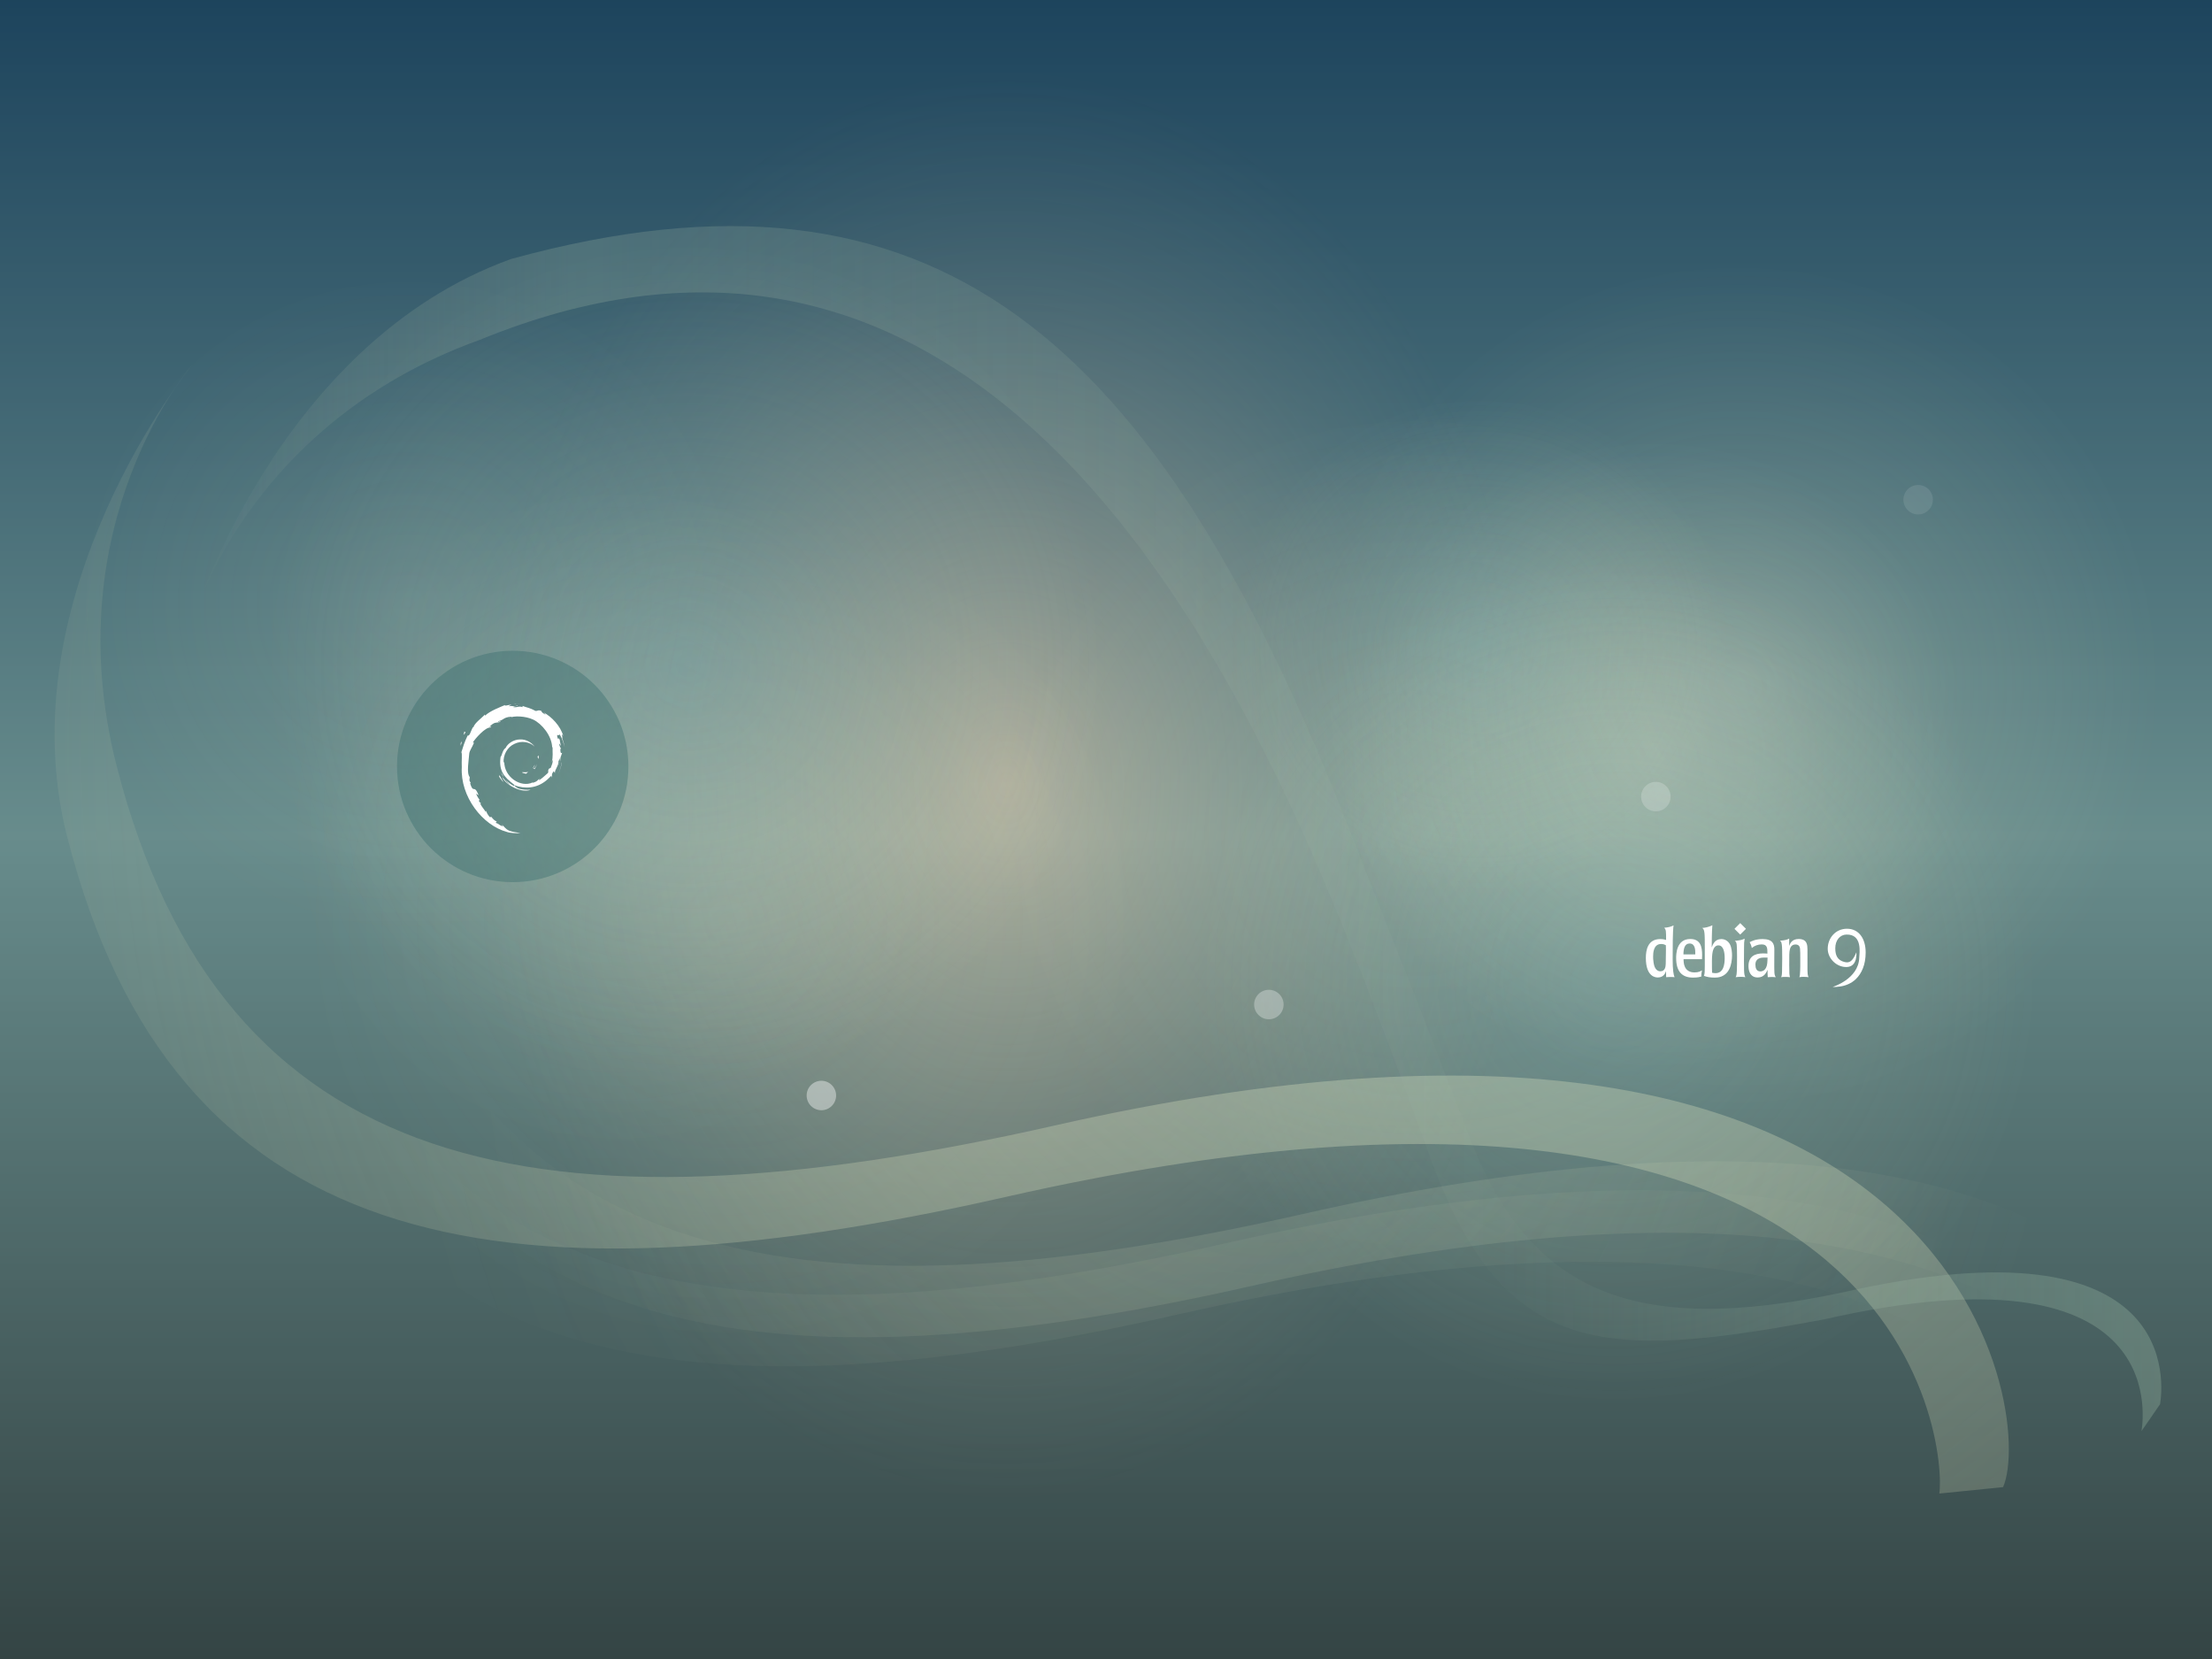
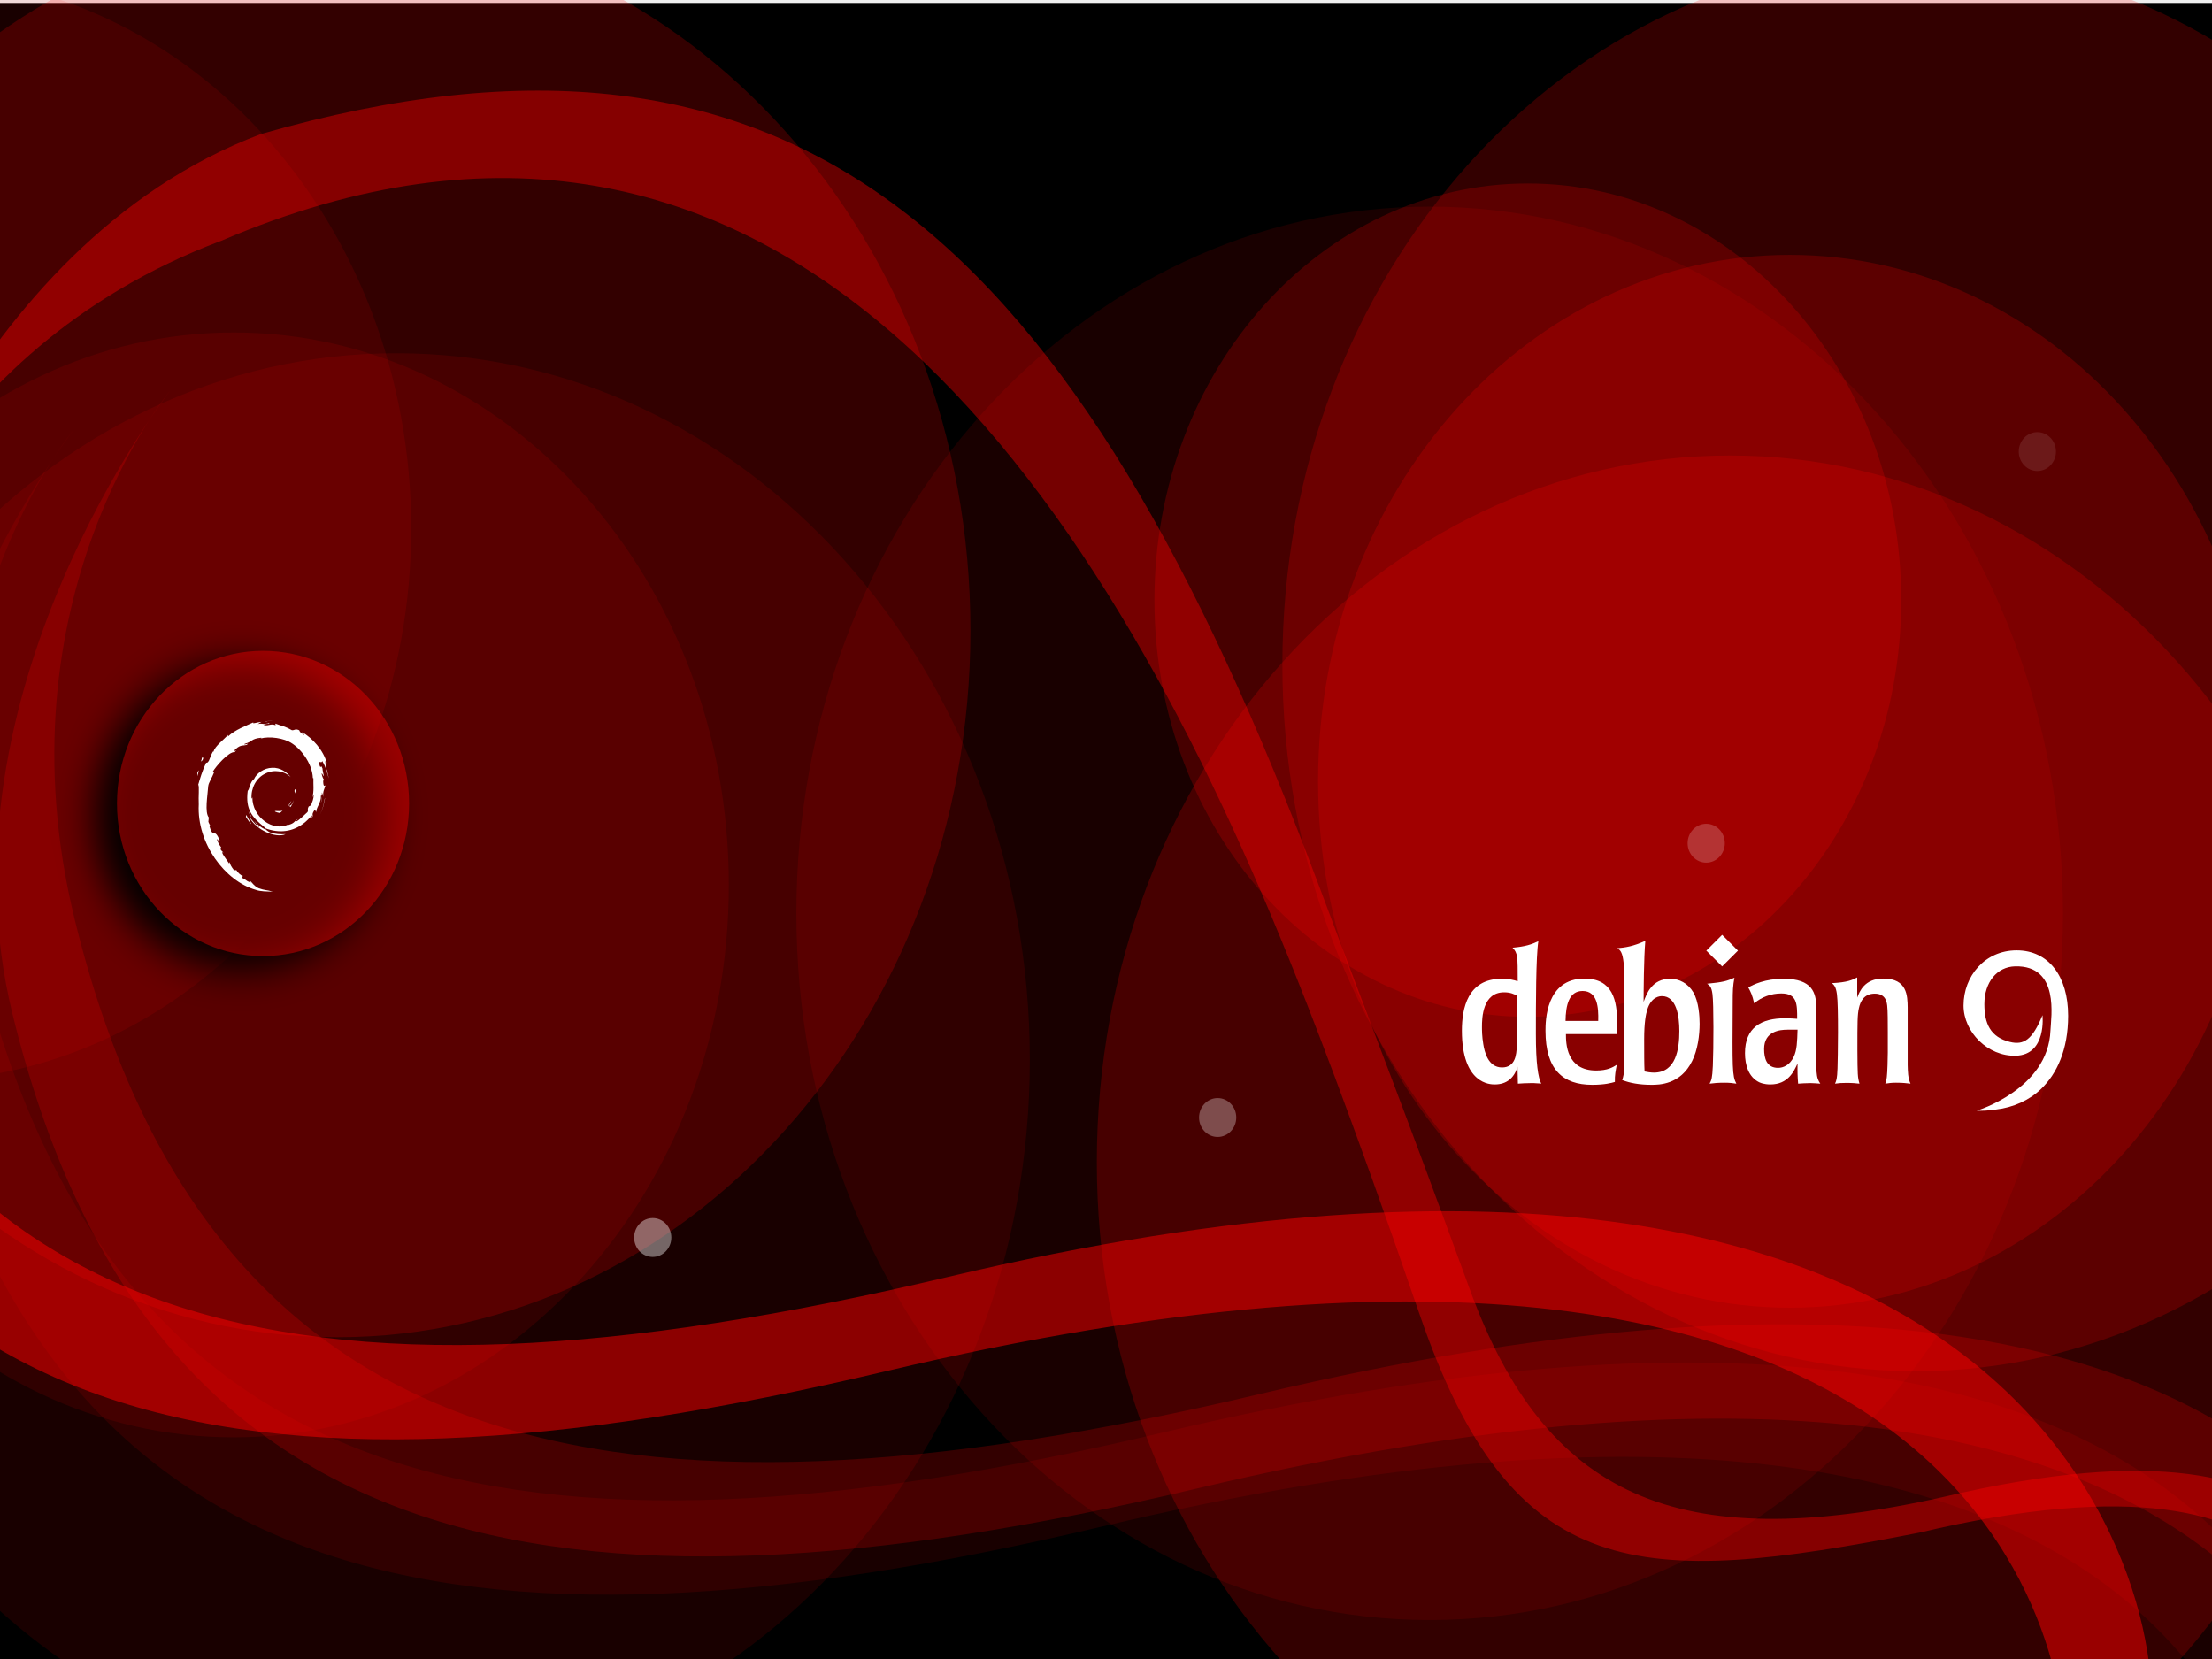
- <svg xmlns="http://www.w3.org/2000/svg" version="1.1" id="root" x="0px" y="0px" width="1024px" height="768px" viewBox="0 0 1024 768" enable-background="new 0 0 1024 768" xml:space="preserve">
-   <defs id="defs188" />
-   <g id="background">
-     <g id="background_1_">
-       <linearGradient id="SVGID_1_" gradientUnits="userSpaceOnUse" x1="-1759.378" y1="4249.164" x2="-1759.379" y2="3474.712" gradientTransform="matrix(1 0 0 -1 2273.379 4247.078)">
+ <svg xmlns="http://www.w3.org/2000/svg" version="1.1" id="root" x="0px" y="0px" width="1092.267" height="819.2" viewBox="0 0 1024 768" enable-background="new 0 0 1024 768" xml:space="preserve">
+   <defs id="defs188">
+     <filter style="color-interpolation-filters:sRGB" id="filter992" x="-0.156" width="1.312" y="-0.156" height="1.312">
+       <feGaussianBlur stdDeviation="13.01" id="feGaussianBlur994" />
+     </filter>
+   </defs>
+   <g transform="matrix(0.6756767,0,0,0.7060091,-224.814,7.442027)" id="background" style="fill:#000000;fill-opacity:1">
+     <g id="background_1_" style="fill:#000000;fill-opacity:1">
+       <linearGradient id="SVGID_1_" gradientUnits="userSpaceOnUse" x1="-1423.411" y1="-3714.993" x2="-1423.412" y2="-2611.604" gradientTransform="translate(2381.039,3709.038)">
        <stop offset="0" style="stop-color:#133356" id="stop6" />
        <stop offset="0.502" style="stop-color:#7C9999" id="stop8" />
        <stop offset="1" style="stop-color:#333333" id="stop10" />
      </linearGradient>
-       <rect x="-1" y="-3.95" fill="url(#SVGID_1_)" width="1030.001" height="775.901" id="rect12" />
+       <rect x="-9.36" y="-8.61" width="1933.976" height="1105.453" id="rect12" style="fill:#000000;fill-opacity:1" />
    </g>
-     <g id="Layer_4">
-       <radialGradient id="SVGID_2_" cx="-1848.697" cy="3394.279" r="504.368" gradientTransform="matrix(0.9962 0 0 -1.3407 2307.595 4914.205)" gradientUnits="userSpaceOnUse">
+     <g id="Layer_4" style="fill:#000000;fill-opacity:1">
+       <radialGradient id="SVGID_2_" cx="-1527.168" cy="-2837.252" r="916.006" gradientTransform="matrix(1.0299,0,0,1.0518,2440.248,3498.963)" gradientUnits="userSpaceOnUse">
        <stop offset="0" style="stop-color:#E4C8A5;stop-opacity:0.5" id="stop16" />
        <stop offset="0.143" style="stop-color:#AEAB93;stop-opacity:0.437" id="stop18" />
        <stop offset="0.38" style="stop-color:#587E77;stop-opacity:0.333" id="stop20" />
        <stop offset="0.488" style="stop-color:#366C6C;stop-opacity:0.286" id="stop22" />
      </radialGradient>
-       <rect x="-1" y="-3.466" fill="url(#SVGID_2_)" width="1030.001" height="775.174" id="rect24" />
+       <rect x="-9.36" y="-7.921" width="1933.976" height="1104.42" id="rect24" style="fill:#000000;fill-opacity:1" />
    </g>
  </g>
-   <g id="glows">
-     <radialGradient id="SVGID_3_" cx="-1507.371" cy="3897.723" r="145.275" gradientTransform="matrix(1 0 0 -1 2273.379 4247.078)" gradientUnits="userSpaceOnUse">
+   <g id="glows" transform="matrix(0.804527,0,0,0.8977812,-378.8057,-92.65718)" style="opacity:1;fill:#ff0000;fill-opacity:1">
+     <radialGradient id="SVGID_3_" cx="-880.329" cy="-3202.961" r="271.44" gradientTransform="translate(2381.039,3709.038)" gradientUnits="userSpaceOnUse">
      <stop offset="0" style="stop-color:#FFFCDD" id="stop28" />
      <stop offset="1" style="stop-color:#FEF9C8;stop-opacity:0" id="stop30" />
    </radialGradient>
-     <path opacity="0.2" fill="url(#SVGID_3_)" enable-background="new    " d="M766.007,204.082   c80.234,0,145.277,65.042,145.277,145.275c0,80.229-65.043,145.272-145.277,145.272c-80.23,0-145.275-65.043-145.275-145.271   C620.729,269.124,685.774,204.082,766.007,204.082z" id="path32" />
-     <radialGradient id="SVGID_4_" cx="-1588.051" cy="3947.717" r="114.988" gradientTransform="matrix(1 0 0 -1 2273.379 4247.078)" gradientUnits="userSpaceOnUse">
+     <circle enable-background="new    " cx="1500.71" cy="506.077" r="271.441" id="circle32" style="opacity:0.2;fill:#ff0000;fill-opacity:1" />
+     <radialGradient id="SVGID_4_" cx="-1031.077" cy="-3296.374" r="214.852" gradientTransform="translate(2381.039,3709.038)" gradientUnits="userSpaceOnUse">
      <stop offset="0" style="stop-color:#99CCCC" id="stop35" />
      <stop offset="1" style="stop-color:#FEF9C8;stop-opacity:0" id="stop37" />
    </radialGradient>
-     <path opacity="0.2" fill="url(#SVGID_4_)" enable-background="new    " d="M685.327,184.374c63.506,0,114.99,51.481,114.99,114.989   c0,63.507-51.484,114.985-114.99,114.985S570.339,362.87,570.339,299.363C570.339,235.855,621.821,184.374,685.327,184.374z" id="path39" />
-     <radialGradient id="SVGID_5_" cx="-2084.39" cy="3967.489" r="152.451" gradientTransform="matrix(1 0 0 -1 2273.379 4247.078)" gradientUnits="userSpaceOnUse">
+     <circle enable-background="new    " cx="1349.963" cy="412.664" r="214.853" id="circle39" style="opacity:0.2;fill:#ff0000;fill-opacity:1" />
+     <radialGradient id="SVGID_5_" cx="-1958.456" cy="-3333.318" r="284.85" gradientTransform="translate(2381.039,3709.038)" gradientUnits="userSpaceOnUse">
      <stop offset="0" style="stop-color:#FFFCDD" id="stop42" />
      <stop offset="1" style="stop-color:#FEF9C8;stop-opacity:0" id="stop44" />
    </radialGradient>
-     <circle opacity="0.1" fill="url(#SVGID_5_)" enable-background="new    " cx="188.989" cy="279.589" r="152.451" id="circle46" />
-     <radialGradient id="SVGID_6_" cx="-1986.572" cy="3869.126" r="152.451" gradientTransform="matrix(1 0 0 -1 2273.379 4247.078)" gradientUnits="userSpaceOnUse">
+     <circle enable-background="new    " cx="422.583" cy="375.72" r="284.85" id="circle46" style="opacity:0.1;fill:#ff0000;fill-opacity:1" />
+     <radialGradient id="SVGID_6_" cx="-1775.687" cy="-3149.533" r="284.85" gradientTransform="translate(2381.039,3709.038)" gradientUnits="userSpaceOnUse">
      <stop offset="0" style="stop-color:#FFFCDD" id="stop49" />
      <stop offset="1" style="stop-color:#FEF9C8;stop-opacity:0" id="stop51" />
    </radialGradient>
-     <circle opacity="0.1" fill="url(#SVGID_6_)" enable-background="new    " cx="286.806" cy="377.952" r="152.451" id="circle53" />
-     <radialGradient id="SVGID_7_" cx="-1936.446" cy="3820.824" r="195.03" gradientTransform="matrix(1 0 0 -1 2273.379 4247.078)" gradientUnits="userSpaceOnUse">
+     <circle enable-background="new    " cx="605.352" cy="559.505" r="284.85" id="circle53" style="opacity:0.1;fill:#ff0000;fill-opacity:1" />
+     <radialGradient id="SVGID_7_" cx="-1682.033" cy="-3059.282" r="364.403" gradientTransform="translate(2381.039,3709.038)" gradientUnits="userSpaceOnUse">
      <stop offset="0" style="stop-color:#FFFCDD" id="stop56" />
      <stop offset="1" style="stop-color:#FEF9C8;stop-opacity:0" id="stop58" />
    </radialGradient>
-     <path opacity="0.1" fill="url(#SVGID_7_)" enable-background="new    " d="M336.93,231.226   c107.713,0,195.034,87.317,195.034,195.025c0,107.712-87.321,195.03-195.034,195.03c-107.711,0-195.029-87.318-195.029-195.03   C141.9,318.543,229.218,231.226,336.93,231.226z" id="path60" />
-     <radialGradient id="SVGID_8_" cx="-1618.281" cy="3861.288" r="195.028" gradientTransform="matrix(1 0 0 -1 2273.379 4247.078)" gradientUnits="userSpaceOnUse">
+     <circle enable-background="new    " cx="699.006" cy="649.756" r="364.403" id="circle60" style="opacity:0.1;fill:#ff0000;fill-opacity:1" />
+     <radialGradient id="SVGID_8_" cx="-1087.554" cy="-3134.885" r="364.402" gradientTransform="translate(2381.039,3709.038)" gradientUnits="userSpaceOnUse">
      <stop offset="0" style="stop-color:#FFFCDD" id="stop63" />
      <stop offset="1" style="stop-color:#FEF9C8;stop-opacity:0" id="stop65" />
    </radialGradient>
-     <path opacity="0.1" fill="url(#SVGID_8_)" enable-background="new    " d="M655.099,190.764   c107.713,0,195.029,87.315,195.029,195.025c0,107.715-87.316,195.027-195.029,195.027c-107.709,0-195.031-87.314-195.031-195.026   C460.067,278.08,547.39,190.764,655.099,190.764z" id="path67" />
-     <radialGradient id="SVGID_9_" cx="-1954.735" cy="3939.332" r="195.028" gradientTransform="matrix(1 0 0 -1 2273.379 4247.078)" gradientUnits="userSpaceOnUse">
+     <path enable-background="new    " d="m 1293.485,209.751 c 201.253,0 364.401,163.145 364.401,364.402 0,201.259 -163.148,364.401 -364.401,364.401 -201.253,0 -364.402,-163.146 -364.402,-364.399 0,-201.257 163.149,-364.404 364.402,-364.404 z" id="path67" style="opacity:0.1;fill:#ff0000;fill-opacity:1" />
+     <radialGradient id="SVGID_9_" cx="-1716.201" cy="-3280.709" r="364.402" gradientTransform="translate(2381.039,3709.038)" gradientUnits="userSpaceOnUse">
      <stop offset="0" style="stop-color:#99CCCC" id="stop70" />
      <stop offset="1" style="stop-color:#FEF9C8;stop-opacity:0" id="stop72" />
    </radialGradient>
-     <circle opacity="0.2" fill="url(#SVGID_9_)" enable-background="new    " cx="318.643" cy="307.746" r="195.028" id="circle74" />
-     <radialGradient id="SVGID_10_" cx="-1468.607" cy="3929.969" r="195.028" gradientTransform="matrix(1 0 0 -1 2273.379 4247.078)" gradientUnits="userSpaceOnUse">
+     <circle enable-background="new    " cx="664.839" cy="428.329" r="364.402" id="circle74" style="opacity:0.2;fill:#ff0000;fill-opacity:1" />
+     <radialGradient id="SVGID_10_" cx="-807.9" cy="-3263.21" r="364.403" gradientTransform="translate(2381.039,3709.038)" gradientUnits="userSpaceOnUse">
      <stop offset="0" style="stop-color:#FFFCDD" id="stop77" />
      <stop offset="1" style="stop-color:#FEF9C8;stop-opacity:0" id="stop79" />
    </radialGradient>
-     <circle opacity="0.2" fill="url(#SVGID_10_)" enable-background="new    " cx="804.771" cy="317.11" r="195.028" id="circle81" />
-     <radialGradient id="SVGID_11_" cx="-1525.753" cy="3792.606" r="195.028" gradientTransform="matrix(1 0 0 -1 2273.379 4247.078)" gradientUnits="userSpaceOnUse">
+     <circle enable-background="new    " cx="1573.139" cy="445.828" r="364.403" id="circle81" style="opacity:0.2;fill:#ff0000;fill-opacity:1" />
+     <radialGradient id="SVGID_11_" cx="-914.674" cy="-3006.559" r="364.402" gradientTransform="translate(2381.039,3709.038)" gradientUnits="userSpaceOnUse">
      <stop offset="0" style="stop-color:#99CCCC" id="stop84" />
      <stop offset="1" style="stop-color:#FEF9C8;stop-opacity:0" id="stop86" />
    </radialGradient>
-     <path opacity="0.2" fill="url(#SVGID_11_)" enable-background="new    " d="M747.624,259.444   c107.715,0,195.031,87.317,195.031,195.024c0,107.712-87.316,195.03-195.031,195.03c-107.709,0-195.027-87.318-195.027-195.03   C552.597,346.761,639.915,259.444,747.624,259.444z" id="path88" />
+     <circle enable-background="new    " cx="1466.365" cy="702.48" r="364.402" id="circle88" style="opacity:0.2;fill:#ff0000;fill-opacity:1" />
  </g>
-   <g id="octopus_1_">
-     <radialGradient id="SVGID_12_" cx="14671.389" cy="-3744.686" r="366.571" gradientTransform="matrix(-1 0 0 1 15223.664 4229.417)" gradientUnits="userSpaceOnUse">
+   <g transform="matrix(0.6756767,0,0,0.7060091,-224.814,7.442027)" id="octopus_1_" style="fill:#ff0000;fill-opacity:1">
+     <radialGradient id="SVGID_12_" cx="13584.957" cy="3721.352" r="684.922" gradientTransform="rotate(180,7343.162,2240.189)" gradientUnits="userSpaceOnUse">
      <stop offset="0" style="stop-color:#BCCCB3" id="stop92" />
      <stop offset="1" style="stop-color:#FEF9C8;stop-opacity:0" id="stop94" />
    </radialGradient>
-     <path opacity="0.1" fill="url(#SVGID_12_)" enable-background="new    " d="M168.048,223.54c0,0-86.494,106.006-57.708,218.526   c48.662,190.206,195.996,220.612,434.657,166.5c420.549-95.355,435.082,117.585,431.961,137.355l22.83-33.101   c3.121-19.768-11.412-232.707-431.961-137.356c-238.663,54.112-385.997,23.71-434.656-166.498   C104.385,296.448,168.048,223.54,168.048,223.54" id="path96" />
-     <radialGradient id="SVGID_13_" cx="14562.357" cy="-3883.877" r="734.648" gradientTransform="matrix(-1 0 0 1 15223.664 4229.417)" gradientUnits="userSpaceOnUse">
+     <path enable-background="new    " d="m 383.459,270.992 c 0,0 -161.611,198.069 -107.826,408.315 90.922,355.392 366.209,412.201 812.128,311.096 785.779,-178.168 812.933,219.711 807.101,256.653 l 42.657,-61.847 C 1943.352,1148.267 1916.192,750.395 1130.42,928.555 684.498,1029.661 409.211,972.856 318.292,617.46 264.508,407.218 383.459,270.992 383.459,270.992" id="path96" style="opacity:0.1;fill:#ff0000;fill-opacity:1" />
+     <radialGradient id="SVGID_13_" cx="13381.236" cy="3981.431" r="1372.653" gradientTransform="rotate(180,7343.162,2240.189)" gradientUnits="userSpaceOnUse">
      <stop offset="0" style="stop-color:#BCCCB3" id="stop99" />
      <stop offset="1" style="stop-color:#FEF9C8;stop-opacity:0" id="stop101" />
    </radialGradient>
-     <path opacity="0.5" fill="url(#SVGID_13_)" enable-background="new    " d="M88.851,169.021c0,0-86.494,106.01-57.71,218.529   c48.661,190.205,195.995,220.61,434.655,166.498c420.548-95.354,435.085,117.59,431.962,137.36l29.531-2.98   c14.652-33.445-18.115-262.833-438.666-167.479c-238.658,54.111-385.992,23.709-434.652-166.495   C25.188,241.93,88.851,169.021,88.851,169.021" id="path103" />
-     <radialGradient id="SVGID_14_" cx="14636.27" cy="-3758.109" r="366.571" gradientTransform="matrix(-1 0 0 1 15223.664 4229.417)" gradientUnits="userSpaceOnUse">
+     <path enable-background="new    " d="m 235.482,169.127 c 0,0 -161.611,198.072 -107.828,408.317 90.921,355.39 366.207,412.199 812.131,311.095 785.769,-178.168 812.931,219.709 807.098,256.652 l 55.174,-5.571 C 1829.435,1077.132 1768.213,648.53 982.444,826.692 536.521,927.798 261.235,870.987 170.316,515.596 116.531,305.353 235.482,169.127 235.482,169.127" id="path103" style="opacity:0.5;fill:#ff0000;fill-opacity:1" />
+     <radialGradient id="SVGID_14_" cx="13519.34" cy="3746.436" r="684.921" gradientTransform="rotate(180,7343.162,2240.189)" gradientUnits="userSpaceOnUse">
      <stop offset="0" style="stop-color:#BCCCB3" id="stop106" />
      <stop offset="1" style="stop-color:#FEF9C8;stop-opacity:0" id="stop108" />
    </radialGradient>
-     <path opacity="0.2" fill="url(#SVGID_14_)" enable-background="new    " d="M203.168,210.116c0,0-86.496,106.01-57.709,218.527   c48.66,190.208,195.994,220.61,434.655,166.499c420.549-95.354,435.084,117.583,431.963,137.356l22.83-33.092   c3.123-19.772-11.414-232.718-431.961-137.362c-238.662,54.112-385.996,23.707-434.656-166.498   C139.505,283.024,203.168,210.116,203.168,210.116" id="path110" />
-     <linearGradient id="SVGID_15_" gradientUnits="userSpaceOnUse" x1="14223.135" y1="-3845.822" x2="15135.541" y2="-3845.822" gradientTransform="matrix(-1 0 0 1 15223.664 4229.417)">
+     <path enable-background="new    " d="m 449.079,245.911 c 0,0 -161.611,198.073 -107.828,408.314 90.922,355.394 366.208,412.199 812.128,311.096 785.771,-178.162 812.933,219.709 807.1,256.651 l 42.658,-61.839 C 2008.97,1123.191 1981.81,725.311 1196.038,903.479 750.117,1004.585 474.83,947.774 383.911,592.384 330.127,382.135 449.079,245.911 449.079,245.911" id="path110" style="opacity:0.2;fill:#ff0000;fill-opacity:1" />
+     <linearGradient id="SVGID_15_" gradientUnits="userSpaceOnUse" x1="12747.42" y1="3910.324" x2="14452.203" y2="3910.324" gradientTransform="rotate(180,7343.162,2240.189)">
      <stop offset="0" style="stop-color:#ABCCB3;stop-opacity:0.7" id="stop113" />
      <stop offset="0.33" style="stop-color:#B4CFB5;stop-opacity:0.05" id="stop115" />
      <stop offset="0.803" style="stop-color:#C1D4B7;stop-opacity:0.5" id="stop117" />
      <stop offset="1" style="stop-color:#FEF9C8;stop-opacity:0" id="stop119" />
    </linearGradient>
-     <path opacity="0.4" fill="url(#SVGID_15_)" enable-background="new    " d="M88.124,290.207c0,0,24.657-93.599,133.962-132.87   c203.448-83.235,321.105,84.886,391.744,252.657c6.24,14.827,21.852,52.288,47.604,124.087   c34.018,94.833,80.385,95.987,183.184,76.647c158.574-35.955,147.92,44.341,146.736,51.796l8.607-12.479   c1.184-7.454,11.836-87.751-146.736-51.799c-98.08,20.979-145.795-0.637-173.309-72.757   c-27.516-72.114-29.211-74.817-55.164-141.252c-89.045-227.941-191.205-318.412-388.07-264.369   C127.381,159.143,88.124,290.207,88.124,290.207" id="path121" />
+     <path enable-background="new    " d="m 234.122,395.557 c 0,0 46.072,-174.883 250.301,-248.261 380.134,-155.523 599.966,158.606 731.945,472.082 11.666,27.705 40.83,97.698 88.949,231.851 63.561,177.193 150.193,179.351 342.267,143.215 296.29,-67.183 276.379,82.848 274.173,96.779 l 16.085,-23.315 c 2.208,-13.928 22.115,-163.959 -274.173,-96.784 -183.259,39.2 -272.41,-1.188 -323.818,-135.941 C 1288.439,700.437 1285.274,695.391 1236.78,571.259 1070.404,145.353 879.534,-23.687 511.697,77.291 307.473,150.671 234.122,395.557 234.122,395.557" id="path121" style="opacity:0.4;fill:#ff0000;fill-opacity:1" />
  </g>
-   <g id="rounds">
-     <path fill="none" stroke="#FFFFFF" stroke-width="2" stroke-miterlimit="10" d="M623.601,444.982" id="path124" />
-     <circle opacity="0.3" fill="#FFFFFF" enable-background="new    " cx="587.396" cy="465.029" r="6.82" id="circle126" />
-     <path opacity="0.2" fill="#FFFFFF" enable-background="new    " d="M766.542,361.95c3.77,0,6.82,3.054,6.82,6.819   c0,3.769-3.053,6.821-6.82,6.821c-3.766,0-6.818-3.053-6.818-6.821C759.724,365.004,762.776,361.95,766.542,361.95z" id="path128" />
-     <circle opacity="0.1" fill="#FFFFFF" enable-background="new    " cx="887.966" cy="231.33" r="6.82" id="circle130" />
-     <circle opacity="0.4" fill="#FFFFFF" enable-background="new    " cx="380.241" cy="507.141" r="6.82" id="circle132" />
+   <g transform="matrix(0.6756767,0,0,0.7060091,-224.814,7.442027)" id="rounds">
+     <path stroke-miterlimit="10" d="M 1234.628,684.753" id="path124" style="fill:none;stroke:#ffffff;stroke-width:2;stroke-miterlimit:10" />
+     <circle enable-background="new    " cx="1166.981" cy="722.208" r="12.742" id="circle126" style="opacity:0.3;fill:#ffffff" />
+     <circle enable-background="new    " cx="1501.709" cy="542.349" r="12.744" id="circle128" style="opacity:0.2;fill:#ffffff" />
+     <circle enable-background="new    " cx="1728.585" cy="285.548" r="12.742" id="circle130" style="opacity:0.1;fill:#ffffff" />
+     <circle enable-background="new    " cx="779.931" cy="800.892" r="12.743" id="circle132" style="opacity:0.4;fill:#ffffff" />
  </g>
-   <g id="logoGroup_1_" transform="matrix(0.7,0,0,0.7,71.2044,106.4454)">
-     <path enable-background="new    " d="m 237.346,278.303 c 42.261,0 76.518,34.258 76.518,76.517 0,42.254 -34.257,76.513 -76.518,76.513 -42.256,0 -76.514,-34.259 -76.514,-76.513 0.001,-42.259 34.258,-76.517 76.514,-76.517 z" id="path135" style="opacity:0.4;fill:#366c6c" />
-     <g id="logo_1_" enable-background="new    ">
-       <path d="m 244.072,358.603 c -1.419,0.018 0.269,0.728 2.123,1.015 0.514,-0.401 0.977,-0.805 1.389,-1.198 -1.153,0.283 -2.328,0.291 -3.512,0.183" id="path138" style="fill:#ffffff" />
-       <path d="m 251.694,356.703 c 0.852,-1.17 1.464,-2.447 1.681,-3.768 -0.191,0.943 -0.7,1.752 -1.181,2.612 -2.656,1.676 -0.25,-0.989 -0.006,-2.006 -2.85,3.596 -0.392,2.157 -0.494,3.162" id="path140" style="fill:#ffffff" />
-       <path d="m 254.509,349.378 c 0.173,-2.557 -0.502,-1.746 -0.728,-0.773 0.263,0.14 0.473,1.804 0.728,0.773" id="path142" style="fill:#ffffff" />
-       <path d="m 238.684,314.417 c 0.76,0.139 1.639,0.24 1.513,0.422 0.83,-0.186 1.019,-0.349 -1.513,-0.422" id="path144" style="fill:#ffffff" />
-       <path d="m 240.198,314.838 -0.531,0.115 0.497,-0.05 0.034,-0.065" id="path146" style="fill:#ffffff" />
-       <path d="m 263.837,350.349 c 0.08,2.295 -0.672,3.413 -1.354,5.387 l -1.226,0.613 c -1.009,1.953 0.097,1.245 -0.619,2.79 -1.573,1.397 -4.759,4.365 -5.776,4.633 -0.749,-0.017 0.506,-0.88 0.666,-1.218 -2.099,1.442 -1.682,2.161 -4.897,3.042 l -0.095,-0.21 c -7.918,3.727 -18.915,-3.653 -18.774,-13.729 -0.083,0.64 -0.239,0.479 -0.415,0.736 -0.407,-5.183 2.396,-10.386 7.122,-12.515 4.627,-2.288 10.048,-1.355 13.35,1.74 -1.816,-2.383 -5.438,-4.912 -9.723,-4.674 -4.2,0.074 -8.139,2.742 -9.444,5.641 -2.157,1.354 -2.403,5.224 -3.341,5.931 -1.268,9.277 2.375,13.283 8.527,18.001 0.964,0.657 0.271,0.75 0.401,1.247 -2.05,-0.956 -3.913,-2.4 -5.453,-4.17 0.816,1.193 1.703,2.354 2.838,3.263 -1.929,-0.649 -4.503,-4.671 -5.255,-4.833 3.323,5.953 13.475,10.438 18.799,8.206 -2.463,0.094 -5.588,0.053 -8.357,-0.972 -1.159,-0.596 -2.742,-1.832 -2.46,-2.064 7.258,2.711 14.752,2.05 21.035,-2.982 1.6,-1.244 3.345,-3.36 3.85,-3.391 -0.759,1.141 0.13,0.55 -0.453,1.556 1.59,-2.569 -0.692,-1.046 1.642,-4.435 l 0.86,1.189 c -0.324,-2.136 2.65,-4.72 2.348,-8.092 0.684,-1.03 0.76,1.11 0.032,3.479 1.004,-2.63 0.27,-3.046 0.524,-5.224 0.273,0.729 0.642,1.506 0.833,2.276 -0.654,-2.545 0.667,-4.282 0.997,-5.757 -0.325,-0.144 -1.008,1.12 -1.166,-1.878 0.022,-1.305 0.364,-0.683 0.494,-1.006 -0.254,-0.146 -0.926,-1.147 -1.334,-3.066 0.295,-0.448 0.793,1.167 1.192,1.232 -0.256,-1.523 -0.704,-2.686 -0.724,-3.855 -1.181,-2.461 -0.419,0.332 -1.373,-1.054 -1.255,-3.913 1.038,-0.905 1.198,-2.682 1.895,2.753 2.98,7.017 3.478,8.788 -0.378,-2.155 -0.986,-4.238 -1.742,-6.263 0.574,0.249 -0.934,-4.435 0.747,-1.334 -1.788,-6.604 -7.68,-12.773 -13.092,-15.665 0.662,0.604 1.5,1.364 1.204,1.484 -2.699,-1.6 -2.223,-1.729 -2.61,-2.404 -2.195,-0.896 -2.335,0.073 -3.784,0.004 -4.134,-2.195 -4.933,-1.962 -8.735,-3.334 l 0.171,0.813 c -2.74,-0.916 -3.191,0.341 -6.15,0.002 -0.18,-0.141 0.95,-0.51 1.877,-0.645 -2.648,0.351 -2.524,-0.521 -5.113,0.099 0.638,-0.445 1.312,-0.748 1.996,-1.125 -2.158,0.134 -5.156,1.255 -4.232,0.229 -3.524,1.572 -9.777,3.781 -13.288,7.072 l -0.11,-0.735 c -1.612,1.932 -7.014,5.764 -7.446,8.271 l -0.427,0.097 c -0.836,1.42 -1.377,3.025 -2.044,4.479 -1.097,1.865 -1.604,0.717 -1.447,1.007 -2.155,4.369 -3.224,8.033 -4.149,11.046 0.661,0.985 0.016,5.923 0.265,9.875 -1.079,19.522 13.705,38.488 29.867,42.862 2.368,0.852 5.886,0.816 8.888,0.898 -3.537,-1.01 -3.994,-0.53 -7.438,-1.739 -2.483,-1.169 -3.027,-2.503 -4.788,-4.03 l 0.695,1.229 c -3.447,-1.224 -2.003,-1.512 -4.813,-2.398 l 0.747,-0.966 c -1.116,-0.085 -2.959,-1.884 -3.465,-2.884 l -1.226,0.051 c -1.468,-1.812 -2.254,-3.12 -2.194,-4.131 l -0.401,0.702 c -0.443,-0.77 -5.408,-6.799 -2.831,-5.396 -0.48,-0.438 -1.117,-0.707 -1.809,-1.962 l 0.529,-0.594 c -1.242,-1.595 -2.287,-3.637 -2.201,-4.323 0.662,0.895 1.118,1.058 1.574,1.212 -3.137,-7.76 -3.31,-0.423 -5.673,-7.899 l 0.502,-0.039 c -0.38,-0.581 -0.617,-1.205 -0.925,-1.825 l 0.221,-2.175 c -2.249,-2.602 -0.631,-11.067 -0.306,-15.71 0.228,-1.89 1.875,-3.897 3.134,-7.056 l -0.768,-0.134 c 1.463,-2.551 8.367,-10.265 11.565,-9.872 1.551,-1.94 -0.309,-0.01 -0.613,-0.495 3.403,-3.522 4.475,-2.481 6.769,-3.12 2.479,-1.465 -2.123,0.574 -0.948,-0.556 4.281,-1.095 3.03,-2.483 8.616,-3.042 0.591,0.335 -1.365,0.514 -1.852,0.948 3.565,-1.745 11.284,-1.351 16.294,0.965 5.818,2.722 12.35,10.755 12.61,18.315 l 0.291,0.077 c -0.146,3.003 0.465,6.481 -0.596,9.676 l 0.707,-1.505" id="path148" style="fill:#ffffff" />
-       <path d="m 228.569,360.551 -0.2,0.994 c 0.933,1.268 1.674,2.643 2.865,3.631 -0.859,-1.669 -1.493,-2.361 -2.665,-4.625" id="path150" style="fill:#ffffff" />
-       <path d="m 230.772,360.466 c -0.491,-0.549 -0.789,-1.202 -1.116,-1.855 0.314,1.154 0.957,2.138 1.552,3.152 l -0.436,-1.297" id="path152" style="fill:#ffffff" />
-       <path d="m 269.828,351.977 -0.209,0.525 c -0.377,2.717 -1.207,5.407 -2.477,7.897 1.4,-2.629 2.302,-5.505 2.686,-8.422" id="path154" style="fill:#ffffff" />
-       <path d="m 238.965,313.733 c 0.964,-0.353 2.36,-0.191 3.381,-0.423 -1.33,0.115 -2.651,0.182 -3.955,0.343 l 0.574,0.08" id="path156" style="fill:#ffffff" />
-       <path d="m 205.249,331.665 c 0.221,2.048 -1.542,2.842 0.389,1.488 1.036,-2.33 -0.402,-0.641 -0.389,-1.488" id="path158" style="fill:#ffffff" />
-       <path d="m 202.979,341.146 c 0.444,-1.365 0.53,-2.184 0.699,-2.976 -1.233,1.572 -0.57,1.907 -0.699,2.976" id="path160" style="fill:#ffffff" />
-     </g>
+   <circle style="opacity:1;fill:#000000;fill-opacity:1;stroke-width:0.7;filter:url(#filter992)" id="circle135-3" r="100.076" cy="238.451" cx="-186.547" enable-background="new    " transform="matrix(0.6756767,0,0,0.7060091,237.4947,209.3329)" />
+   <ellipse style="opacity:0.4;fill:#fe0000;fill-opacity:1;stroke-width:0.483" id="circle135" cy="371.94" cx="121.768" enable-background="new    " rx="67.619" ry="70.654" />
+   <g enable-background="new    " id="logo_1_" transform="matrix(0.4729737,0,0,0.4942064,-120.8393,116.7915)">
+     <path style="fill:#ffffff" id="path138" d="m 525.504,523.351 c -2.653,0.029 0.502,1.357 3.967,1.893 0.96,-0.75 1.823,-1.502 2.596,-2.239 -2.153,0.533 -4.348,0.547 -6.563,0.346" />
+     <path style="fill:#ffffff" id="path140" d="m 539.746,519.8 c 1.59,-2.186 2.735,-4.57 3.139,-7.038 -0.357,1.762 -1.309,3.273 -2.207,4.881 -4.962,3.133 -0.467,-1.847 -0.013,-3.747 -5.321,6.715 -0.726,4.026 -0.919,5.904" />
+     <path style="fill:#ffffff" id="path142" d="m 545.007,506.114 c 0.323,-4.777 -0.938,-3.261 -1.356,-1.445 0.486,0.261 0.879,3.372 1.356,1.445" />
+     <path style="fill:#ffffff" id="path144" d="m 515.438,440.791 c 1.418,0.261 3.062,0.45 2.825,0.791 1.553,-0.348 1.906,-0.654 -2.825,-0.791" />
+     <path style="fill:#ffffff" id="path146" d="m 518.265,441.578 -0.992,0.215 0.93,-0.094 0.062,-0.121" />
+     <path style="fill:#ffffff" id="path148" d="m 562.436,507.93 c 0.15,4.286 -1.255,6.376 -2.532,10.063 l -2.288,1.147 c -1.885,3.65 0.182,2.327 -1.156,5.212 -2.937,2.612 -8.891,8.155 -10.794,8.659 -1.398,-0.032 0.95,-1.646 1.245,-2.277 -3.919,2.693 -3.139,4.036 -9.15,5.683 l -0.178,-0.392 c -14.795,6.962 -35.342,-6.825 -35.078,-25.651 -0.155,1.194 -0.448,0.896 -0.777,1.375 -0.763,-9.683 4.476,-19.405 13.306,-23.385 8.649,-4.274 18.775,-2.532 24.944,3.25 -3.395,-4.451 -10.159,-9.176 -18.167,-8.73 -7.849,0.139 -15.208,5.125 -17.648,10.538 -4.028,2.532 -4.49,9.761 -6.241,11.082 -2.368,17.334 4.436,24.82 15.934,33.635 1.803,1.229 0.507,1.401 0.75,2.33 -3.829,-1.785 -7.312,-4.487 -10.188,-7.793 1.526,2.23 3.18,4.395 5.303,6.096 -3.604,-1.215 -8.415,-8.729 -9.819,-9.03 6.209,11.12 25.175,19.503 35.125,15.333 -4.602,0.173 -10.442,0.096 -15.616,-1.816 -2.167,-1.114 -5.124,-3.423 -4.597,-3.859 13.563,5.064 27.564,3.829 39.306,-5.572 2.988,-2.327 6.251,-6.279 7.191,-6.333 -1.418,2.128 0.243,1.025 -0.848,2.903 2.972,-4.8 -1.293,-1.954 3.07,-8.283 l 1.605,2.219 c -0.603,-3.99 4.957,-8.819 4.388,-15.119 1.277,-1.924 1.418,2.078 0.062,6.502 1.876,-4.917 0.5,-5.693 0.977,-9.762 0.514,1.362 1.201,2.815 1.56,4.253 -1.224,-4.755 1.244,-8 1.862,-10.755 -0.607,-0.266 -1.884,2.092 -2.178,-3.508 0.043,-2.439 0.68,-1.277 0.923,-1.881 -0.475,-0.275 -1.73,-2.145 -2.492,-5.731 0.548,-0.838 1.479,2.181 2.229,2.302 -0.48,-2.848 -1.315,-5.017 -1.354,-7.204 -2.205,-4.598 -0.783,0.619 -2.566,-1.966 -2.34,-7.311 1.941,-1.692 2.24,-5.012 3.544,5.144 5.569,13.112 6.501,16.421 -0.708,-4.027 -1.843,-7.92 -3.257,-11.703 1.073,0.465 -1.744,-8.285 1.397,-2.492 -3.343,-12.336 -14.35,-23.867 -24.461,-29.268 1.236,1.13 2.803,2.551 2.249,2.774 -5.044,-2.99 -4.153,-3.227 -4.88,-4.494 -4.101,-1.672 -4.36,0.139 -7.068,0.008 -7.725,-4.103 -9.215,-3.667 -16.324,-6.23 l 0.321,1.519 c -5.12,-1.711 -5.964,0.635 -11.492,0.006 -0.335,-0.263 1.774,-0.952 3.509,-1.203 -4.95,0.654 -4.719,-0.976 -9.555,0.182 1.191,-0.831 2.45,-1.397 3.727,-2.103 -4.031,0.251 -9.634,2.346 -7.908,0.426 -6.583,2.938 -18.267,7.068 -24.828,13.216 l -0.206,-1.376 c -3.014,3.61 -13.104,10.771 -13.915,15.454 l -0.796,0.182 c -1.559,2.654 -2.572,5.652 -3.821,8.367 -2.045,3.486 -2.999,1.342 -2.705,1.883 -4.024,8.163 -6.018,15.009 -7.751,20.639 1.235,1.84 0.03,11.068 0.496,18.451 -2.014,36.477 25.605,71.918 55.802,80.09 4.424,1.594 10.998,1.529 16.604,1.681 -6.607,-1.884 -7.459,-0.993 -13.894,-3.247 -4.639,-2.186 -5.657,-4.681 -8.946,-7.534 l 1.301,2.294 c -6.445,-2.284 -3.748,-2.819 -8.995,-4.481 l 1.395,-1.806 c -2.086,-0.159 -5.529,-3.519 -6.474,-5.389 l -2.289,0.099 c -2.743,-3.384 -4.211,-5.831 -4.103,-7.724 l -0.749,1.315 c -0.83,-1.438 -10.106,-12.704 -5.289,-10.086 -0.896,-0.816 -2.087,-1.32 -3.379,-3.665 l 0.988,-1.115 c -2.321,-2.977 -4.272,-6.792 -4.112,-8.076 1.236,1.671 2.088,1.978 2.938,2.265 -5.854,-14.5 -6.178,-0.791 -10.596,-14.761 l 0.938,-0.072 c -0.709,-1.087 -1.154,-2.254 -1.727,-3.412 l 0.412,-4.063 c -4.203,-4.859 -1.175,-20.679 -0.567,-29.352 0.421,-3.531 3.504,-7.285 5.853,-13.183 l -1.433,-0.25 c 2.734,-4.767 15.633,-19.181 21.61,-18.447 2.896,-3.625 -0.578,-0.018 -1.146,-0.924 6.359,-6.583 8.361,-4.639 12.646,-5.831 4.633,-2.738 -3.969,1.073 -1.772,-1.038 8,-2.046 5.661,-4.638 16.102,-5.685 1.1,0.628 -2.552,0.961 -3.463,1.772 6.663,-3.26 21.084,-2.521 30.447,1.804 10.871,5.083 23.074,20.097 23.558,34.223 l 0.547,0.141 c -0.273,5.614 0.869,12.111 -1.114,18.081 l 1.321,-2.806" />
+     <path style="fill:#ffffff" id="path150" d="m 496.537,526.989 -0.374,1.86 c 1.743,2.37 3.129,4.939 5.355,6.784 -1.603,-3.119 -2.79,-4.41 -4.981,-8.644" />
+     <path style="fill:#ffffff" id="path152" d="m 500.655,526.832 c -0.915,-1.025 -1.473,-2.248 -2.086,-3.468 0.588,2.157 1.787,3.992 2.9,5.889 l -0.814,-2.421" />
+     <path style="fill:#ffffff" id="path154" d="m 573.625,510.97 -0.385,0.979 c -0.708,5.08 -2.256,10.104 -4.629,14.758 2.614,-4.913 4.298,-10.287 5.014,-15.737" />
+     <path style="fill:#ffffff" id="path156" d="m 515.965,439.515 c 1.803,-0.66 4.409,-0.358 6.317,-0.791 -2.486,0.213 -4.957,0.338 -7.392,0.639 l 1.075,0.152" />
+     <path style="fill:#ffffff" id="path158" d="m 452.966,473.019 c 0.414,3.827 -2.88,5.311 0.724,2.78 1.939,-4.353 -0.747,-1.197 -0.724,-2.78" />
+     <path style="fill:#ffffff" id="path160" d="m 448.724,490.734 c 0.831,-2.551 0.99,-4.08 1.308,-5.561 -2.305,2.938 -1.067,3.562 -1.308,5.561" />
  </g>
-   <g id="debian_1_" transform="matrix(0.56,0,0,0.56,357.6274,194.5358)">
+   <g id="debian_1_" transform="matrix(0.8266257,0,0,0.8248952,-495.7015,-86.96127)">
    <g id="g163">
-       <path d="m 738.546,437.724 c -0.053,0.058 -0.053,9.28 -0.17,11.688 -0.111,1.946 -0.287,6.128 -4.41,6.128 -4.24,0 -5.273,-4.871 -5.615,-6.989 -0.398,-2.348 -0.398,-4.298 -0.398,-5.153 0,-2.751 0.17,-10.43 6.645,-10.43 1.949,0 3.037,0.575 3.896,1.03 l 0.052,3.726 z m -16.611,6.761 c 0,16.155 8.594,16.155 9.854,16.155 3.553,0 5.846,-1.948 6.818,-5.327 l 0.113,5.098 c 1.09,-0.058 2.182,-0.171 3.953,-0.171 0.633,0 1.146,0 1.607,0.056 0.457,0 0.916,0.057 1.434,0.115 -0.918,-1.832 -1.607,-5.955 -1.607,-14.896 0,-8.707 0,-23.43 0.748,-27.898 -2.063,0.976 -3.842,1.604 -7.736,1.947 1.549,1.662 1.549,2.522 1.549,10.079 -1.088,-0.341 -2.465,-0.742 -4.813,-0.742 -10.26,0 -11.92,8.936 -11.92,15.584" id="path165" style="fill:#ffffff" />
-       <path d="m 753.005,441.561 c 0.055,-4.756 1.031,-8.993 5.098,-8.993 4.473,0 4.811,4.924 4.697,8.993 l -9.795,0 z m 15.467,0.575 c 0,-6.703 -1.316,-13.291 -9.793,-13.291 -11.688,0 -11.688,12.948 -11.688,15.696 0,11.632 5.215,16.213 13.975,16.213 3.896,0 5.789,-0.569 6.82,-0.859 -0.055,-2.063 0.23,-3.379 0.572,-5.153 -1.203,0.745 -2.75,1.72 -6.188,1.72 -8.939,0 -9.053,-8.138 -9.053,-10.944 l 15.24,0 0.115,-3.382" id="path167" style="fill:#ffffff" />
-       <path d="m 787.11,444.599 c 0,5.327 -0.975,12.489 -7.619,12.489 -0.918,0 -2.063,-0.173 -2.807,-0.345 -0.119,-2.063 -0.119,-5.614 -0.119,-9.739 0,-4.927 0.518,-7.502 0.92,-8.765 1.203,-4.066 3.895,-4.123 4.412,-4.123 4.352,0 5.213,6.014 5.213,10.483 z m -16.443,6.245 c 0,4.238 0,6.646 -0.688,8.479 2.352,0.916 5.271,1.431 8.768,1.431 2.232,0 8.707,0 12.203,-7.16 1.662,-3.322 2.234,-7.792 2.234,-11.173 0,-2.064 -0.23,-6.588 -1.891,-9.454 -1.604,-2.689 -4.184,-4.064 -6.932,-4.064 -5.498,0 -7.104,4.583 -7.963,6.932 0,-2.92 0.059,-13.118 0.514,-18.333 -3.725,1.72 -6.018,2.003 -8.48,2.232 2.238,0.918 2.238,4.7 2.238,17.018 l 0,14.094" id="path169" style="fill:#ffffff" />
-       <path d="m 804.196,460.41 c -1.146,-0.171 -1.951,-0.287 -3.611,-0.287 -1.83,0 -3.092,0.116 -4.41,0.287 0.574,-1.087 0.803,-1.604 0.975,-5.326 0.229,-5.099 0.287,-18.737 -0.113,-21.602 -0.289,-2.179 -0.801,-2.521 -1.604,-3.093 4.695,-0.46 6.012,-0.803 8.191,-1.833 -0.457,2.521 -0.518,3.784 -0.518,7.621 -0.115,19.767 -0.171,21.885 1.09,24.233" id="path171" style="fill:#ffffff" />
-       <path d="m 822.544,444.194 c -0.117,3.611 -0.172,6.134 -1.148,8.14 -1.203,2.578 -3.209,3.322 -4.695,3.322 -3.441,0 -4.184,-2.861 -4.184,-5.669 0,-5.387 4.814,-5.789 6.988,-5.789 l 3.041,0 -0.002,-0.004 0,0 z m -15.758,7.051 c 0,3.607 1.088,7.215 4.299,8.766 1.434,0.63 2.863,0.63 3.322,0.63 5.271,0 7.045,-3.896 8.137,-6.303 -0.057,2.521 0,4.065 0.17,6.072 1.031,-0.057 2.064,-0.171 3.783,-0.171 0.973,0 1.887,0.114 2.863,0.171 -0.633,-0.973 -0.975,-1.548 -1.146,-3.781 -0.115,-2.175 -0.115,-4.354 -0.115,-7.391 l 0.057,-11.688 c 0,-4.356 -1.146,-8.652 -9.74,-8.652 -5.67,0 -8.994,1.72 -10.656,2.578 0.689,1.261 1.266,2.349 1.777,4.813 2.24,-1.95 5.16,-2.981 8.135,-2.981 4.758,0 4.758,3.155 4.758,7.621 -1.088,-0.055 -2.004,-0.17 -3.553,-0.17 -7.28,0.002 -12.091,2.804 -12.091,10.486" id="path173" style="fill:#ffffff" />
-       <path d="m 855.542,454.738 c 0.059,1.947 0.059,4.01 0.857,5.673 -1.262,-0.117 -2.006,-0.287 -4.355,-0.287 -1.375,0 -2.115,0.119 -3.209,0.287 0.23,-0.745 0.348,-1.029 0.461,-2.004 0.17,-1.315 0.289,-5.73 0.289,-7.277 l 0,-6.188 c 0,-2.69 0,-6.59 -0.178,-7.962 -0.113,-0.973 -0.396,-3.61 -3.725,-3.61 -3.266,0 -4.352,2.404 -4.754,4.354 -0.459,2.005 -0.459,4.184 -0.459,12.66 0.057,7.334 0.057,8.021 0.629,10.027 -0.971,-0.115 -2.174,-0.228 -3.891,-0.228 -1.377,0 -2.295,0.055 -3.436,0.228 0.4,-0.918 0.629,-1.375 0.742,-4.582 0.117,-3.154 0.346,-18.622 -0.172,-22.286 -0.285,-2.237 -0.859,-2.752 -1.486,-3.327 4.641,-0.229 6.127,-0.972 7.561,-1.717 l 0,6.069 c 0.688,-1.774 2.119,-5.729 7.85,-5.729 7.162,0 7.219,5.214 7.275,8.651 l 0,17.248" id="path175" style="fill:#ffffff" />
-       <path d="m 804.681,420.449 -4.746,4.743 -4.742,-4.743 4.742,-4.741 4.746,4.741" id="path177" style="fill:#ffffff" />
+       <path d="m 1449.401,671.188 c -0.101,0.11 -0.101,17.342 -0.319,21.84 -0.21,3.636 -0.536,11.449 -8.242,11.449 -7.924,0 -9.851,-9.099 -10.49,-13.06 -0.751,-4.387 -0.751,-8.032 -0.751,-9.631 0,-5.138 0.321,-19.485 12.417,-19.485 3.643,0 5.676,1.073 7.281,1.924 z m -31.041,12.636 c 0,30.186 16.057,30.186 18.41,30.186 6.637,0 10.921,-3.643 12.74,-9.955 l 0.216,9.523 c 2.032,-0.103 4.071,-0.318 7.389,-0.318 1.178,0 2.134,0 2.998,0.106 0.857,0 1.712,0.105 2.677,0.212 -1.715,-3.421 -2.998,-11.125 -2.998,-27.832 0,-16.267 0,-43.778 1.394,-52.131 -3.853,1.823 -7.176,3.002 -14.455,3.642 2.895,3.104 2.895,4.711 2.895,18.834 -2.031,-0.638 -4.604,-1.39 -8.991,-1.39 -19.17,0.004 -22.275,16.7 -22.275,29.123" id="path165" style="fill:#ffffff" />
+       <path d="m 1476.411,678.358 c 0.106,-8.883 1.932,-16.803 9.529,-16.803 8.353,0 8.988,9.2 8.776,16.803 z m 28.902,1.075 c 0,-12.524 -2.457,-24.836 -18.297,-24.836 -21.839,0 -21.839,24.198 -21.839,29.33 0,21.733 9.74,30.294 26.115,30.294 7.276,0 10.811,-1.065 12.74,-1.606 -0.103,-3.853 0.426,-6.313 1.072,-9.629 -2.248,1.394 -5.139,3.213 -11.564,3.213 -16.699,0 -16.914,-15.208 -16.914,-20.448 h 28.479 l 0.208,-6.318" id="path167" style="fill:#ffffff" />
+       <path d="m 1540.139,684.035 c 0,9.954 -1.818,23.334 -14.235,23.334 -1.719,0 -3.854,-0.322 -5.247,-0.644 -0.216,-3.853 -0.216,-10.488 -0.216,-18.195 0,-9.206 0.959,-14.016 1.715,-16.379 2.248,-7.598 7.277,-7.702 8.242,-7.702 8.136,0 9.741,11.238 9.741,19.586 z m -30.721,11.668 c 0,7.922 0,12.416 -1.285,15.842 4.389,1.715 9.848,2.676 16.381,2.676 4.172,0 16.271,0 22.799,-13.379 3.105,-6.207 4.175,-14.561 4.175,-20.875 0,-3.858 -0.427,-12.311 -3.534,-17.665 -2.995,-5.027 -7.814,-7.597 -12.949,-7.597 -10.274,0 -13.269,8.563 -14.874,12.951 0,-5.455 0.103,-24.511 0.956,-34.252 -6.955,3.213 -11.242,3.741 -15.841,4.172 4.178,1.713 4.178,8.782 4.178,31.795 v 26.332" id="path169" style="fill:#ffffff" />
+       <path d="m 1572.065,713.578 c -2.143,-0.318 -3.645,-0.535 -6.746,-0.535 -3.423,0 -5.779,0.217 -8.243,0.535 1.073,-2.033 1.499,-2.998 1.82,-9.949 0.427,-9.53 0.535,-35.012 -0.213,-40.364 -0.538,-4.069 -1.498,-4.711 -2.996,-5.776 8.776,-0.859 11.234,-1.498 15.305,-3.425 -0.853,4.707 -0.967,7.071 -0.967,14.238 -0.212,36.929 -0.319,40.886 2.04,45.276" id="path171" style="fill:#ffffff" />
+       <path d="m 1606.345,683.281 c -0.218,6.747 -0.323,11.458 -2.145,15.206 -2.251,4.818 -5.996,6.209 -8.776,6.209 -6.43,0 -7.818,-5.348 -7.818,-10.594 0,-10.062 8.997,-10.815 13.057,-10.815 h 5.686 v -0.006 0 z m -29.443,13.17 c 0,6.745 2.035,13.483 8.032,16.379 2.675,1.18 5.351,1.18 6.209,1.18 9.849,0 13.164,-7.284 15.201,-11.778 -0.105,4.711 0,7.599 0.318,11.347 1.928,-0.103 3.854,-0.318 7.07,-0.318 1.82,0 3.528,0.216 5.348,0.318 -1.179,-1.816 -1.819,-2.892 -2.143,-7.063 -0.213,-4.066 -0.213,-8.136 -0.213,-13.808 l 0.104,-21.838 c 0,-8.142 -2.141,-16.168 -18.201,-16.168 -10.592,0 -16.803,3.213 -19.909,4.819 1.286,2.354 2.362,4.386 3.32,8.992 4.183,-3.642 9.637,-5.569 15.199,-5.569 8.891,0 8.891,5.895 8.891,14.239 -2.033,-0.104 -3.746,-0.317 -6.64,-0.317 -13.593,-10e-4 -22.586,5.238 -22.586,19.585" id="path173" style="fill:#ffffff" />
+       <path d="m 1668,702.981 c 0.105,3.64 0.105,7.494 1.602,10.599 -2.359,-0.218 -3.747,-0.537 -8.137,-0.537 -2.569,0 -3.956,0.221 -5.995,0.537 0.427,-1.394 0.645,-1.923 0.862,-3.746 0.318,-2.459 0.538,-10.707 0.538,-13.599 v -11.56 c 0,-5.032 0,-12.314 -0.33,-14.879 -0.215,-1.815 -0.743,-6.745 -6.958,-6.745 -6.102,0 -8.132,4.495 -8.885,8.135 -0.853,3.744 -0.853,7.815 -0.853,23.657 0.101,13.703 0.101,14.982 1.174,18.732 -1.819,-0.212 -4.069,-0.423 -7.273,-0.423 -2.572,0 -4.287,0.101 -6.421,0.423 0.75,-1.714 1.179,-2.57 1.391,-8.562 0.219,-5.894 0.646,-34.795 -0.324,-41.642 -0.532,-4.178 -1.606,-5.138 -2.779,-6.211 8.674,-0.429 11.452,-1.819 14.131,-3.213 v 11.344 c 1.283,-3.319 3.959,-10.708 14.664,-10.708 13.385,0 13.487,9.741 13.596,16.165 v 32.233" id="path175" style="fill:#ffffff" />
+       <path d="m 1572.969,638.913 -8.868,8.861 -8.86,-8.861 8.86,-8.861 8.868,8.861" id="path177" style="fill:#ffffff" />
    </g>
    <g id="_x39_">
      <g id="g180">
        <g id="g182">
-           <path d="m 887.964,452.013 c -8.387,0.247 -15.672,-7.104 -15.672,-15.072 0,-8.824 6.385,-16.575 15.928,-16.575 9.539,0 15.424,7.751 15.424,19.66 0,10.267 -3.438,17.441 -8.035,21.894 -3.584,3.516 -8.539,5.667 -13.561,6.243 -2.295,0.356 -4.303,0.432 -5.811,0.356 0,0 21.428,-6.439 22.102,-24.065 0.148,-3.942 2.871,-19.64 -10.619,-19.279 -5.379,0.14 -9.188,4.734 -9.188,11.336 0,5.812 1.785,9.928 7.676,11.37 4.113,1.009 6.695,-0.587 9.746,-8.037 -0.002,-10e-4 1.346,11.895 -7.99,12.169 z" id="path184" style="fill:#ffffff" />
+           <path d="m 1728.581,697.889 c -15.674,0.464 -29.287,-13.274 -29.287,-28.164 0,-16.489 11.934,-30.97 29.765,-30.97 17.822,0 28.82,14.482 28.82,36.736 0,19.18 -6.425,32.587 -15.014,40.907 -6.701,6.565 -15.957,10.587 -25.339,11.664 -4.286,0.668 -8.038,0.803 -10.856,0.668 0,0 40.037,-12.034 41.296,-44.969 0.276,-7.367 5.366,-36.693 -19.842,-36.023 -10.049,0.264 -17.164,8.849 -17.164,21.183 0,10.854 3.337,18.55 14.339,21.244 7.688,1.885 12.513,-1.094 18.209,-15.016 -0.01,0 2.516,22.229 -14.927,22.74 z" id="path184" style="fill:#ffffff" />
        </g>
      </g>
    </g>
  </g>
</svg>
